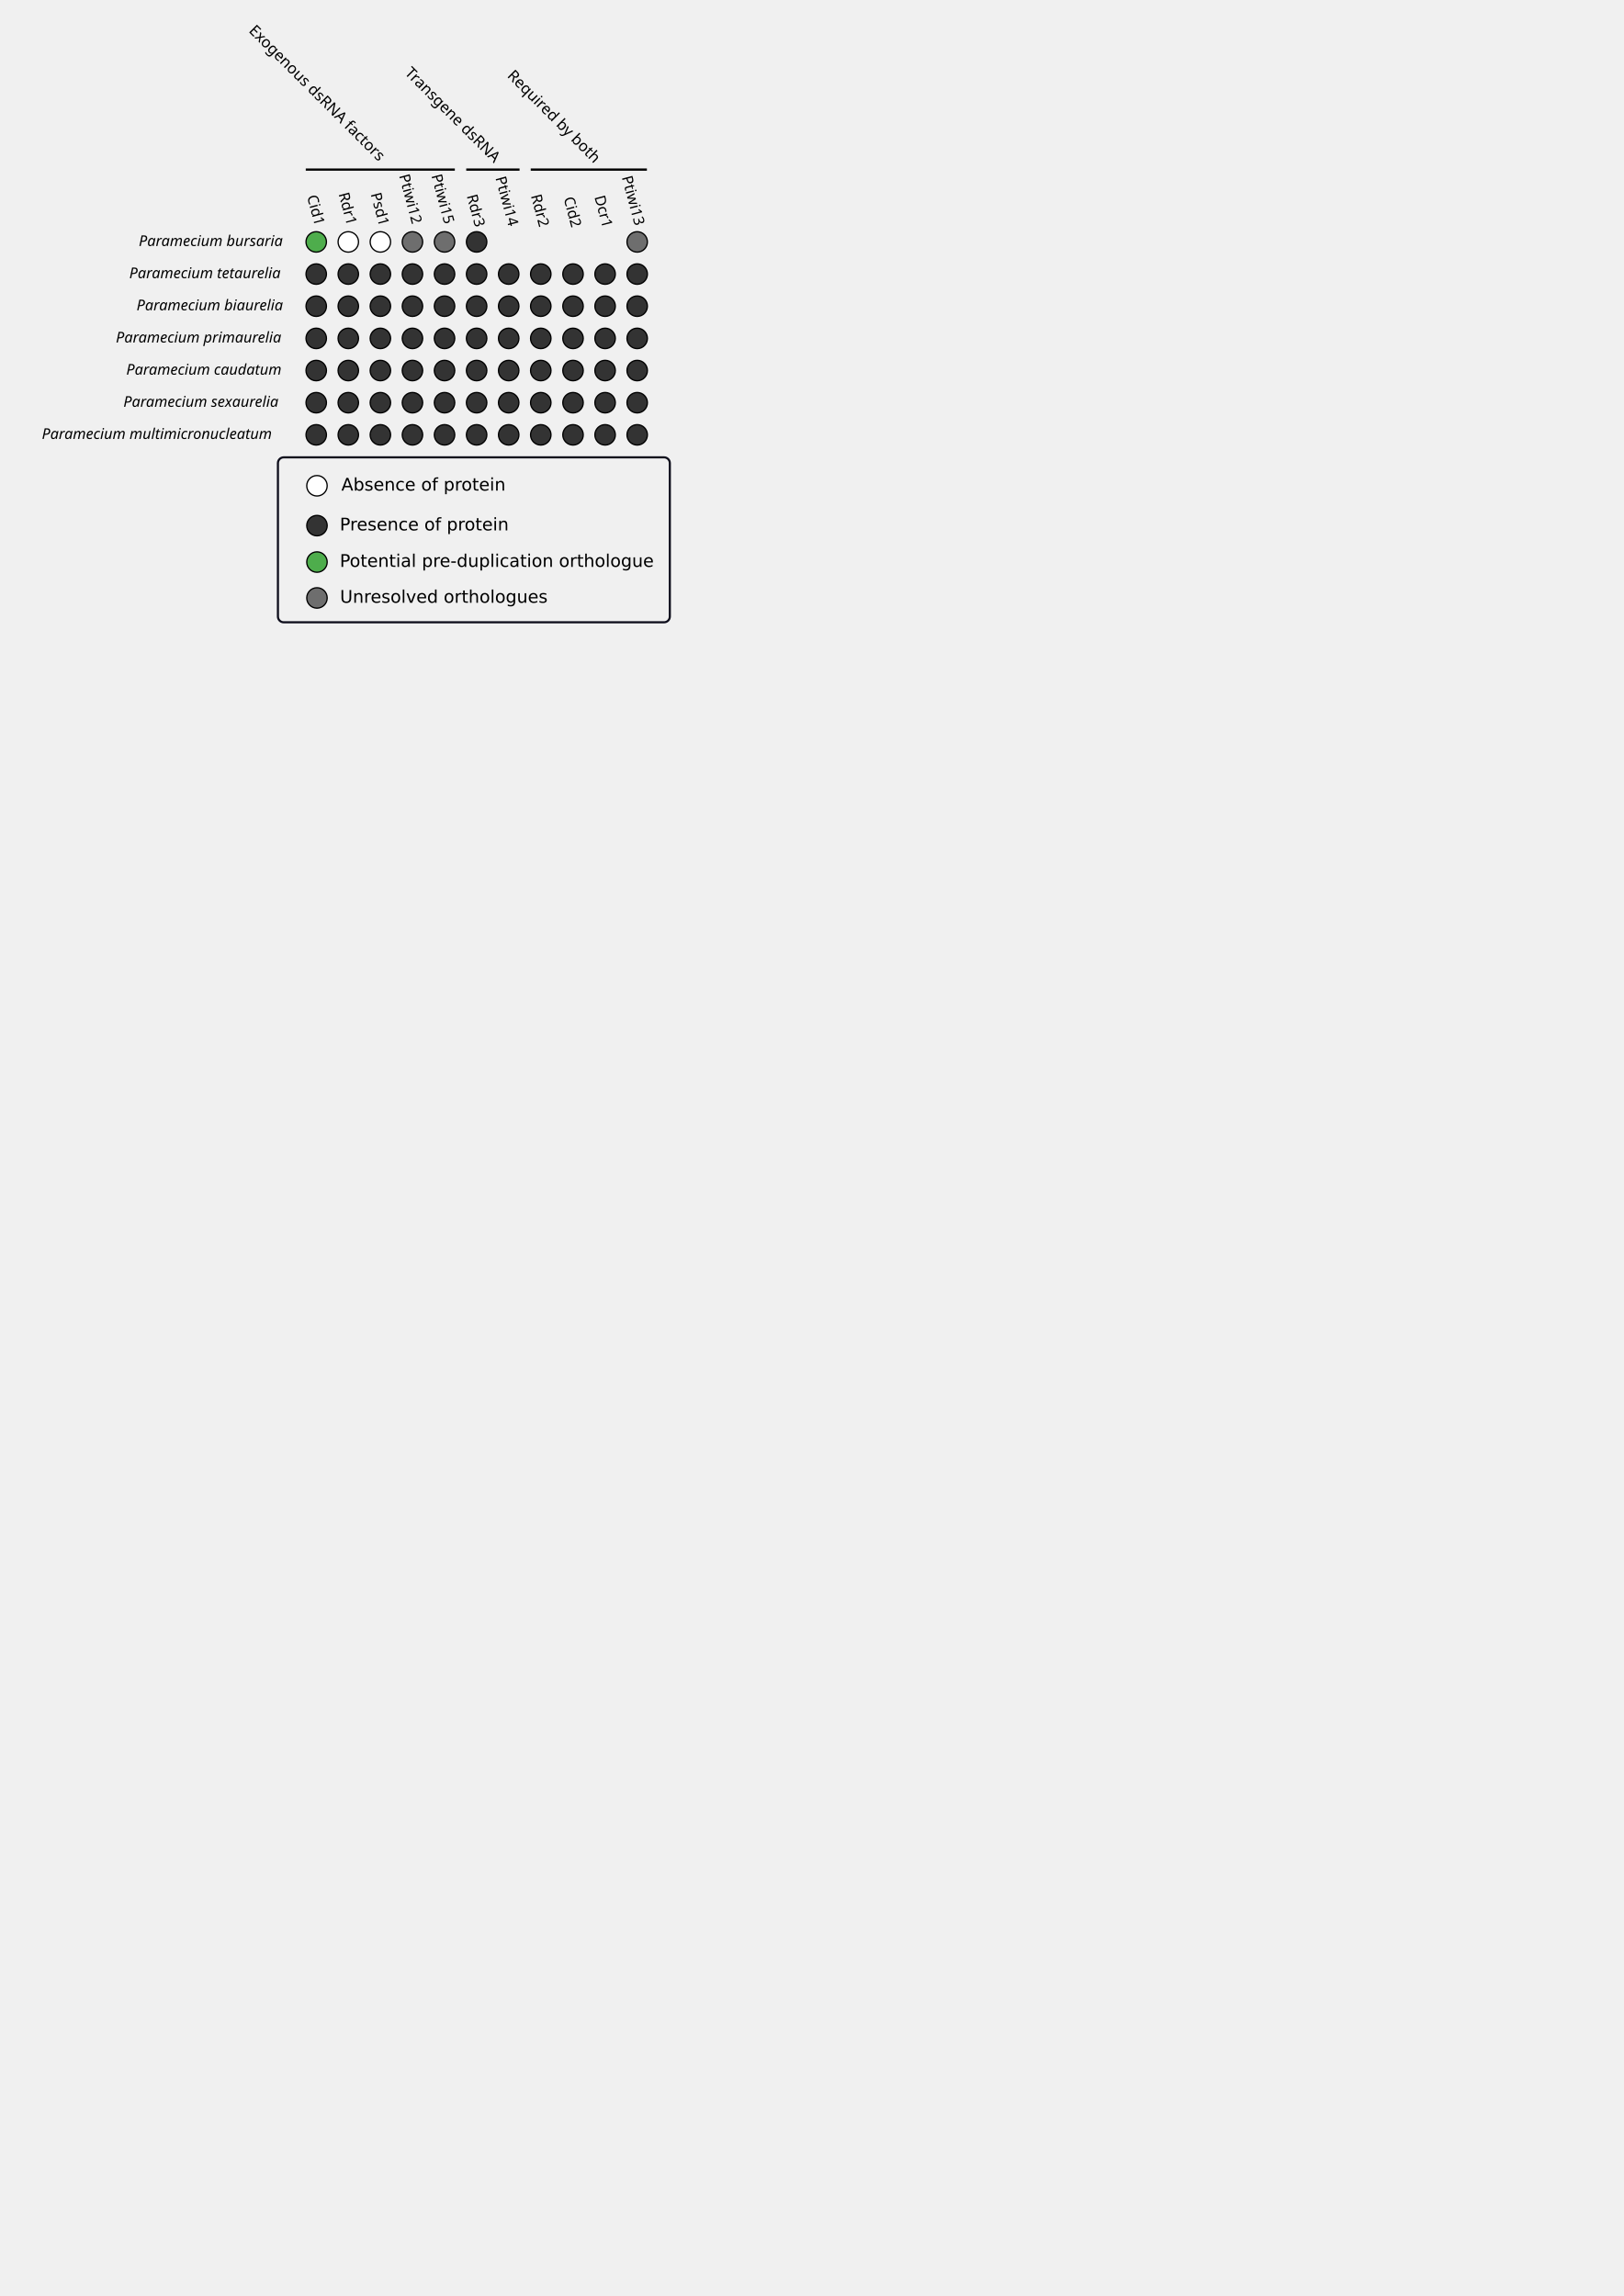
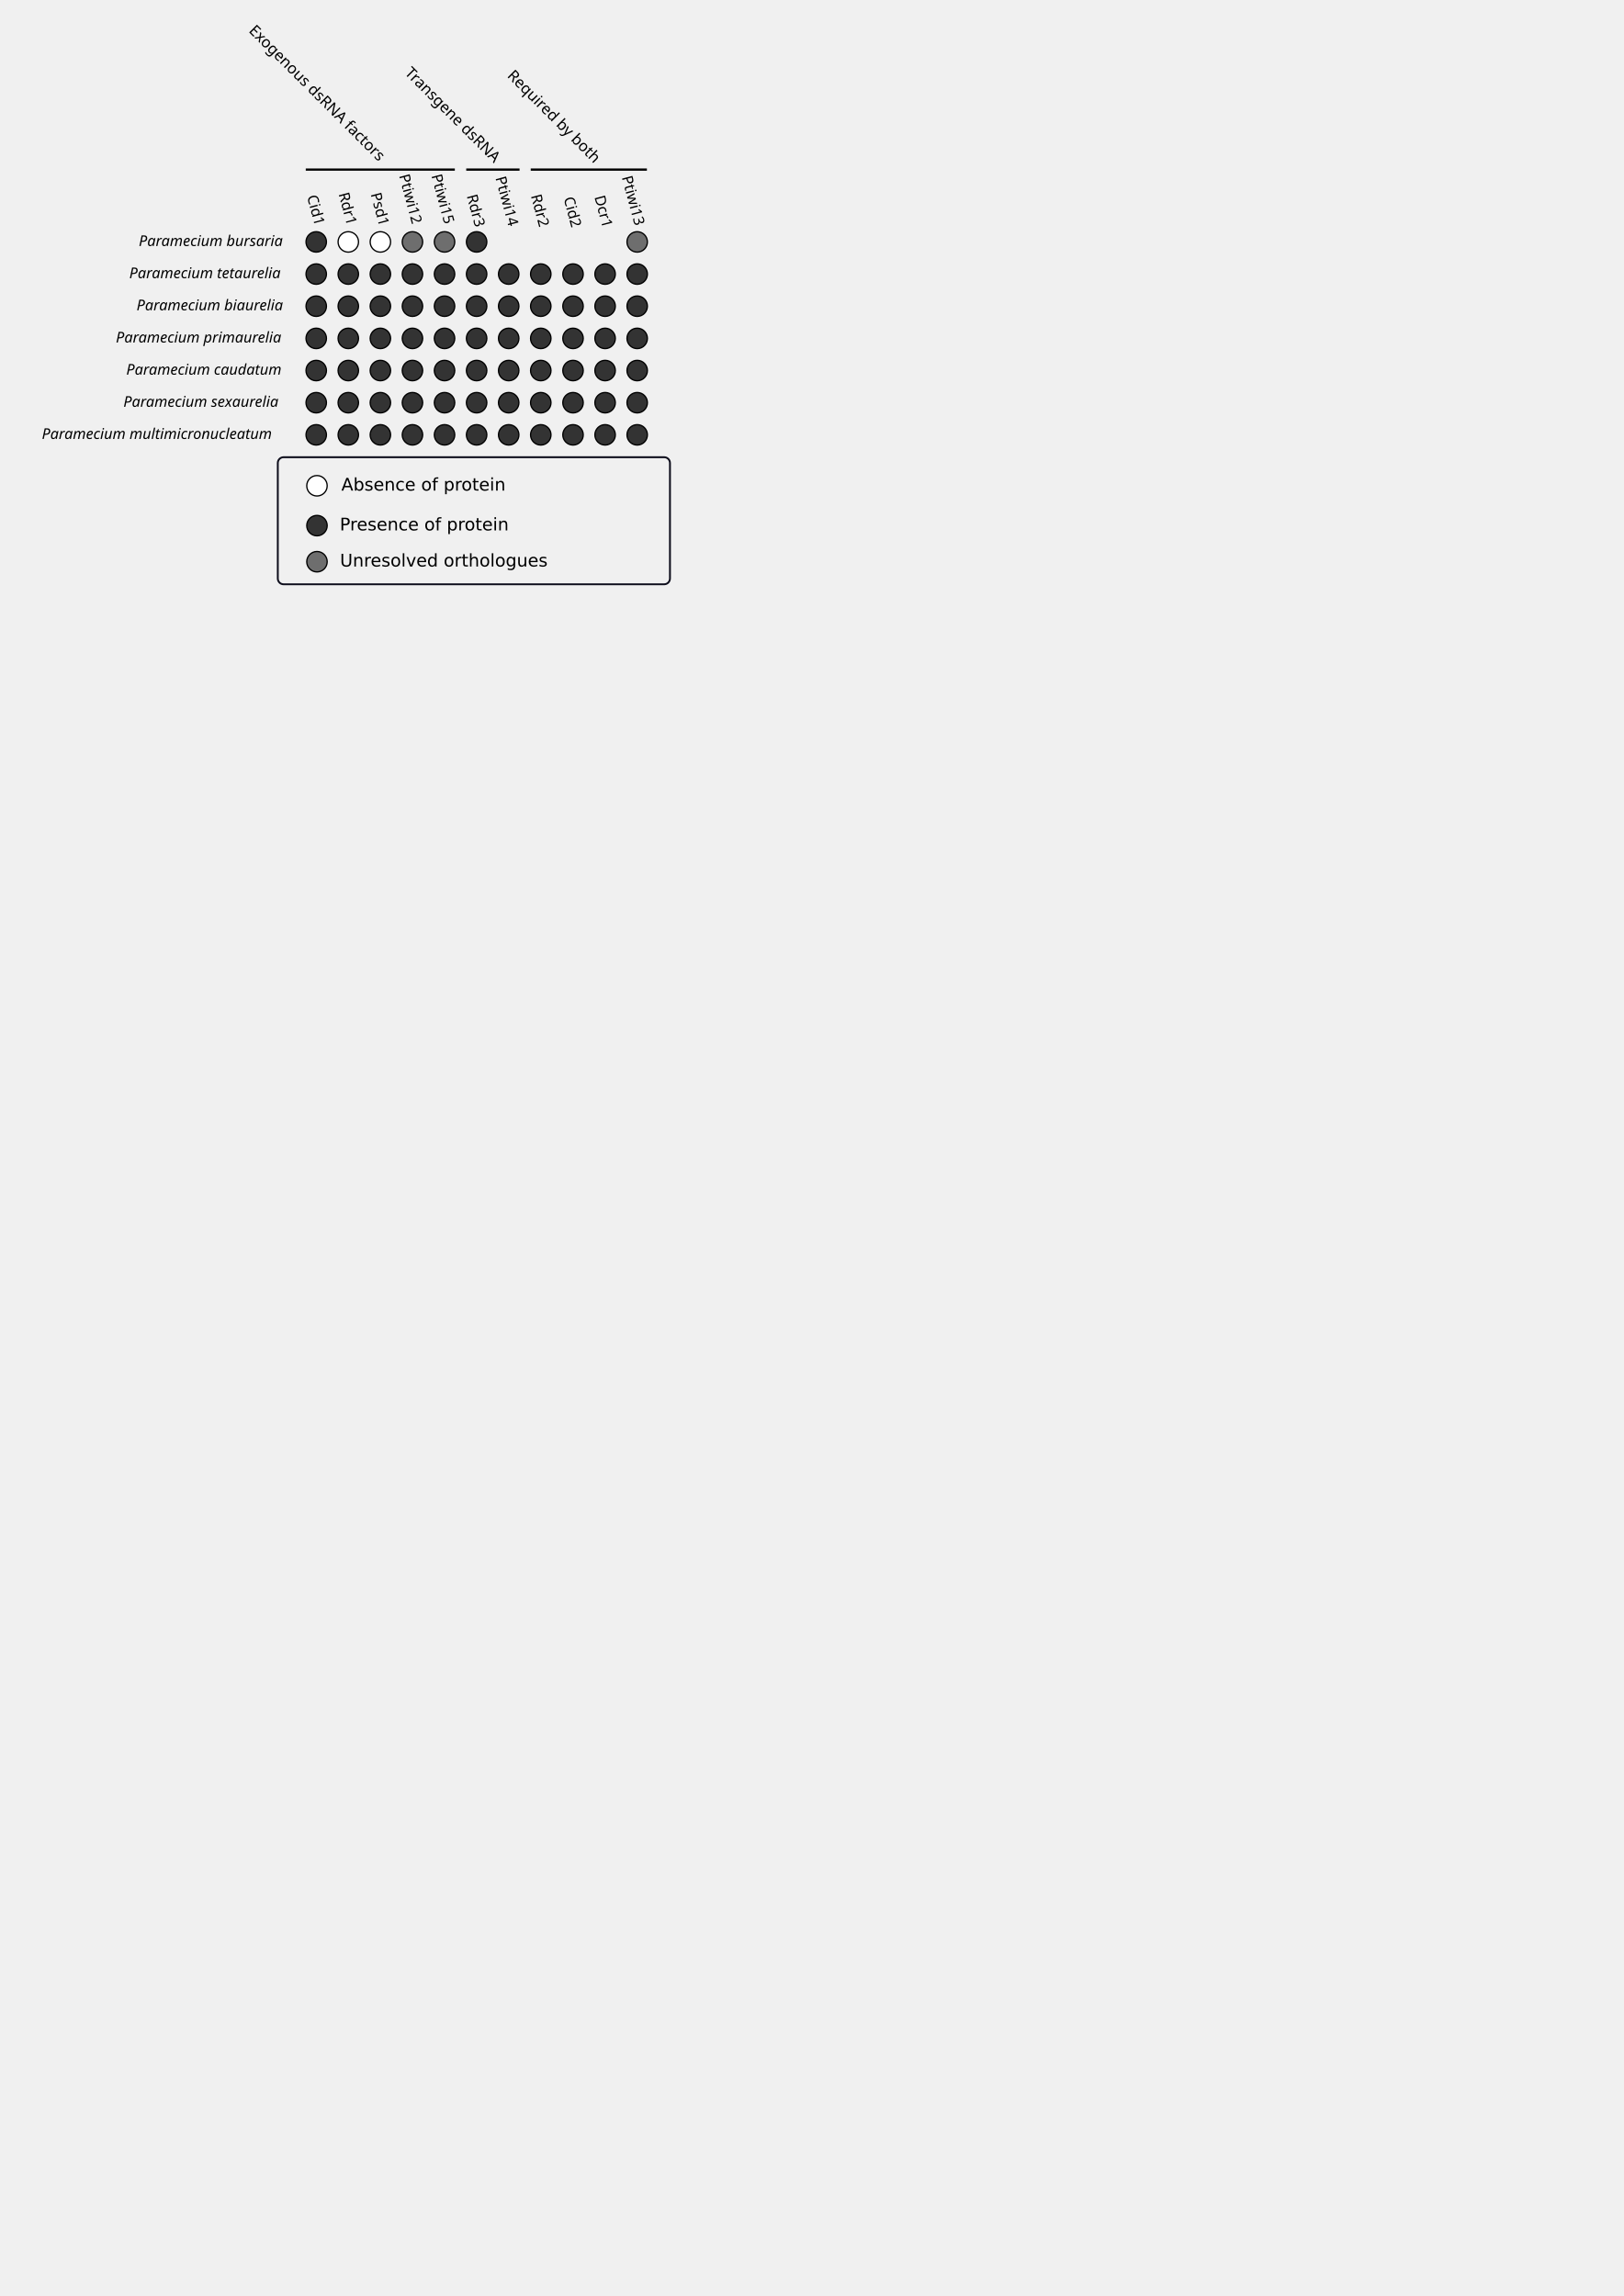
<svg xmlns="http://www.w3.org/2000/svg" width="744.094" height="1052.362" id="svg28305" version="1.1">
  <defs id="defs28307" />
  <g id="layer1">
    <text id="text3793" y="246.023" x="159.59" style="font-size:11px;font-style:normal;font-weight:normal;line-height:125%;letter-spacing:0px;word-spacing:0px;fill:#000000;fill-opacity:1;stroke:none;font-family:Sans" xml:space="preserve">
      <tspan y="246.023" x="159.59" id="tspan3795" />
    </text>
    <flowRoot style="font-size:11px;font-style:normal;font-weight:normal;line-height:125%;letter-spacing:0px;word-spacing:0px;fill:#000000;fill-opacity:1;stroke:none;font-family:Sans" id="flowRoot3878" xml:space="preserve" transform="translate(-41.9104,-9.839283)">
      <flowRegion id="flowRegion3880">
        <rect y="163.362" x="398" height="36" width="2" id="rect3882" />
      </flowRegion>
      <flowPara id="flowPara3884" />
    </flowRoot>
    <text id="text4075" y="995.854" x="437.508" style="font-size:11px;font-style:normal;font-weight:normal;line-height:125%;letter-spacing:0px;word-spacing:0px;fill:#000000;fill-opacity:1;stroke:none;font-family:Sans" xml:space="preserve">
      <tspan y="995.854" x="437.508" id="tspan4077" />
    </text>
    <text id="text3845-2" y="186.459" x="56.536" style="font-size:6.832px;font-style:normal;font-weight:normal;line-height:125%;letter-spacing:0px;word-spacing:0px;fill:#000000;fill-opacity:1;stroke:none;font-family:Sans" xml:space="preserve">
      <tspan style="font-style:italic" y="186.459" x="56.536" id="tspan3847-1">Paramecium sexaurelia </tspan>
    </text>
    <text id="text3845-2-7-3" y="142.224" x="62.568" style="font-size:6.832px;font-style:normal;font-weight:normal;line-height:125%;letter-spacing:0px;word-spacing:0px;fill:#000000;fill-opacity:1;stroke:none;font-family:Sans" xml:space="preserve">
      <tspan style="font-style:italic" y="142.224" x="62.568" id="tspan3847-1-7-1">Paramecium biaurelia</tspan>
    </text>
    <text id="text3821-9-0-0" y="171.721" x="57.847" style="font-size:6.832px;font-style:normal;font-weight:normal;line-height:125%;letter-spacing:0px;word-spacing:0px;fill:#000000;fill-opacity:1;stroke:none;font-family:Sans" xml:space="preserve">
      <tspan style="font-style:italic" y="171.721" x="57.847" id="tspan3823-8-7-7">Paramecium caudatum</tspan>
    </text>
    <text id="text6912" y="201.196" x="19.166" style="font-size:6.832px;font-style:normal;font-weight:normal;line-height:125%;letter-spacing:0px;word-spacing:0px;fill:#000000;fill-opacity:1;stroke:none;font-family:Sans" xml:space="preserve">
      <tspan style="font-style:italic" y="201.196" x="19.166" id="tspan6914">Paramecium multimicronucleatum</tspan>
    </text>
    <text id="text3845-2-3" y="156.982" x="53.094" style="font-size:6.832px;font-style:normal;font-weight:normal;line-height:125%;letter-spacing:0px;word-spacing:0px;fill:#000000;fill-opacity:1;stroke:none;font-family:Sans" xml:space="preserve">
      <tspan style="font-style:italic" y="156.982" x="53.094" id="tspan3847-1-2">Paramecium primaurelia</tspan>
    </text>
    <text id="text7442" y="127.505" x="59.232" style="font-size:6.832px;font-style:normal;font-weight:normal;line-height:125%;letter-spacing:0px;word-spacing:0px;fill:#000000;fill-opacity:1;stroke:none;font-family:Sans" xml:space="preserve">
      <tspan style="font-style:italic" y="127.505" x="59.232" id="tspan7444">Paramecium tetaurelia</tspan>
    </text>
    <flowRoot style="font-size:11px;font-style:normal;font-weight:normal;line-height:125%;letter-spacing:0px;word-spacing:0px;fill:#000000;fill-opacity:1;stroke:none;font-family:Sans" id="flowRoot7822" xml:space="preserve" transform="translate(-41.9104,-9.839283)">
      <flowRegion id="flowRegion7824">
        <rect y="87.362" x="1240" height="17" width="15" id="rect7826" />
      </flowRegion>
      <flowPara id="flowPara7828" />
    </flowRoot>
    <g id="g7983-0" transform="translate(-45.76762,-140.7645)" />
    <text id="text7442-1" y="112.766" x="63.595" style="font-style:normal;font-weight:normal;font-size:6.832px;line-height:125%;font-family:Sans;letter-spacing:0px;word-spacing:0px;fill:#000000;fill-opacity:1;stroke:none" xml:space="preserve">
      <tspan style="font-style:italic" y="112.766" x="63.595" id="tspan7444-4">Paramecium bursaria</tspan>
    </text>
    <text transform="matrix(0.7071068,0.7071068,-0.7071068,0.7071068,0,0)" id="text9621-1" y="-249.575" x="258.957" style="font-size:7.215px;font-style:normal;font-weight:normal;line-height:125%;letter-spacing:0px;word-spacing:0px;fill:#000000;fill-opacity:1;stroke:none;font-family:Sans" xml:space="preserve">
      <tspan y="-249.575" x="258.957" id="tspan9623-5" />
    </text>
    <text id="text15804" y="-9.977" x="659.09" style="font-size:11px;font-style:normal;font-weight:normal;line-height:125%;letter-spacing:0px;word-spacing:0px;fill:#000000;fill-opacity:1;stroke:none;font-family:Sans" xml:space="preserve">
      <tspan y="-9.977" x="659.09" id="tspan15806" />
    </text>
    <text id="text15877" y="51.773" x="527.34" style="font-size:11px;font-style:normal;font-weight:normal;line-height:125%;letter-spacing:0px;word-spacing:0px;fill:#000000;fill-opacity:1;stroke:none;font-family:Sans" xml:space="preserve">
      <tspan y="51.773" x="527.34" id="tspan15879" />
    </text>
    <text transform="matrix(0.7071068,0.7071068,-0.7071068,0.7071068,0,0)" id="text9694-8" y="-276.012" x="244.885" style="font-size:6.832px;font-style:normal;font-weight:normal;line-height:125%;letter-spacing:0px;word-spacing:0px;fill:#000000;fill-opacity:1;stroke:none;font-family:Sans" xml:space="preserve">
      <tspan y="-276.012" x="244.885" id="tspan9696-2" />
    </text>
    <text id="text10146" y="10.023" x="236.09" style="font-size:12px;font-style:normal;font-weight:normal;fill:#000000;fill-opacity:1;stroke:none;font-family:Bitstream Vera Sans" xml:space="preserve">
      <tspan y="10.023" x="236.09" id="tspan10148" />
    </text>
    <text transform="matrix(0.7071068,0.7071068,-0.7071068,0.7071068,0,0)" id="text9694" y="-256.945" x="309.141" style="font-size:6.832px;font-style:normal;font-weight:normal;line-height:125%;letter-spacing:0px;word-spacing:0px;fill:#000000;fill-opacity:1;stroke:none;font-family:Sans" xml:space="preserve">
      <tspan y="-256.945" x="309.141" id="tspan9696" />
    </text>
-     <path transform="matrix(0.588598,0,0,0.588598,-450.9829,82.36571)" d="m 1020.355,48.447 a 7.955,7.955 0 1 1 -15.91,0 7.955,7.955 0 1 1 15.91,0 z" id="path5168-99-1-5-1-8-2-8-51" style="fill:#4ead4c;fill-opacity:1;fill-rule:nonzero;stroke:#000000;stroke-opacity:1" />
+     <path transform="matrix(0.588598,0,0,0.588598,-450.9829,82.36571)" d="m 1020.355,48.447 a 7.955,7.955 0 1 1 -15.91,0 7.955,7.955 0 1 1 15.91,0 z" id="path5168-99-1-5-1-8-2-8-51" style="fill:#333333;fill-opacity:1;fill-rule:nonzero;stroke:#000000;stroke-opacity:1" />
    <path transform="matrix(0.588598,0,0,0.588598,-450.9829,97.10427)" d="m 1020.355,48.447 a 7.955,7.955 0 1 1 -15.91,0 7.955,7.955 0 1 1 15.91,0 z" id="path5168-99-1-5-1-8-2-8-51-1" style="fill:#333333;fill-opacity:1;fill-rule:nonzero;stroke:#000000;stroke-opacity:1" />
    <path transform="matrix(0.588598,0,0,0.588598,-450.9829,111.8211)" d="m 1020.355,48.447 a 7.955,7.955 0 1 1 -15.91,0 7.955,7.955 0 1 1 15.91,0 z" id="path5168-99-1-5-1-8-2-8-51-7" style="fill:#333333;fill-opacity:1;fill-rule:nonzero;stroke:#000000;stroke-opacity:1" />
    <path transform="matrix(0.588598,0,0,0.588598,-450.9829,126.5814)" d="m 1020.355,48.447 a 7.955,7.955 0 1 1 -15.91,0 7.955,7.955 0 1 1 15.91,0 z" id="path5168-99-1-5-1-8-2-8-51-3" style="fill:#333333;fill-opacity:1;fill-rule:nonzero;stroke:#000000;stroke-opacity:1" />
    <path transform="matrix(0.588598,0,0,0.588598,-450.9829,141.32)" d="m 1020.355,48.447 a 7.955,7.955 0 1 1 -15.91,0 7.955,7.955 0 1 1 15.91,0 z" id="path5168-99-1-5-1-8-2-8-51-5" style="fill:#333333;fill-opacity:1;fill-rule:nonzero;stroke:#000000;stroke-opacity:1" />
    <path transform="matrix(0.588598,0,0,0.588598,-450.9829,156.0585)" d="m 1020.355,48.447 a 7.955,7.955 0 1 1 -15.91,0 7.955,7.955 0 1 1 15.91,0 z" id="path5168-99-1-5-1-8-2-8-51-1-0" style="fill:#333333;fill-opacity:1;fill-rule:nonzero;stroke:#000000;stroke-opacity:1" />
    <path transform="matrix(0.588598,0,0,0.588598,-450.9829,170.7955)" d="m 1020.355,48.447 a 7.955,7.955 0 1 1 -15.91,0 7.955,7.955 0 1 1 15.91,0 z" id="path5168-99-1-5-1-8-2-8-51-1-0-8" style="fill:#333333;fill-opacity:1;fill-rule:nonzero;stroke:#000000;stroke-opacity:1" />
    <text transform="matrix(0.258819,0.9659258,-0.9659258,0.258819,0,0)" id="text5895" y="-183.339" x="142.08" style="font-style:normal;font-weight:normal;font-size:6.832px;line-height:125%;font-family:Sans;letter-spacing:0px;word-spacing:0px;fill:#000000;fill-opacity:1;stroke:none" xml:space="preserve">
      <tspan y="-183.339" x="142.08" id="tspan5897">Rdr3</tspan>
    </text>
    <path transform="matrix(0.588598,0,0,0.588598,-377.4756,82.36571)" d="m 1020.355,48.447 a 7.955,7.955 0 1 1 -15.91,0 7.955,7.955 0 1 1 15.91,0 z" id="path5168-99-1-5-1-8-2-2-61" style="fill:#333333;fill-opacity:1;fill-rule:nonzero;stroke:#000000;stroke-opacity:1" />
    <path transform="matrix(0.588598,0,0,0.588598,-377.4756,97.10427)" d="m 1020.355,48.447 a 7.955,7.955 0 1 1 -15.91,0 7.955,7.955 0 1 1 15.91,0 z" id="path5168-99-1-5-1-8-2-2-61-2" style="fill:#333333;fill-opacity:1;fill-rule:nonzero;stroke:#000000;stroke-opacity:1" />
    <path transform="matrix(0.588598,0,0,0.588598,-377.4756,111.8211)" d="m 1020.355,48.447 a 7.955,7.955 0 1 1 -15.91,0 7.955,7.955 0 1 1 15.91,0 z" id="path5168-99-1-5-1-8-2-2-61-9" style="fill:#333333;fill-opacity:1;fill-rule:nonzero;stroke:#000000;stroke-opacity:1" />
    <path transform="matrix(0.588598,0,0,0.588598,-377.4756,126.5814)" d="m 1020.355,48.447 a 7.955,7.955 0 1 1 -15.91,0 7.955,7.955 0 1 1 15.91,0 z" id="path5168-99-1-5-1-8-2-2-61-92" style="fill:#333333;fill-opacity:1;fill-rule:nonzero;stroke:#000000;stroke-opacity:1" />
    <path transform="matrix(0.588598,0,0,0.588598,-377.4756,141.32)" d="m 1020.355,48.447 a 7.955,7.955 0 1 1 -15.91,0 7.955,7.955 0 1 1 15.91,0 z" id="path5168-99-1-5-1-8-2-2-61-3" style="fill:#333333;fill-opacity:1;fill-rule:nonzero;stroke:#000000;stroke-opacity:1" />
    <path transform="matrix(0.588598,0,0,0.588598,-377.4756,156.0585)" d="m 1020.355,48.447 a 7.955,7.955 0 1 1 -15.91,0 7.955,7.955 0 1 1 15.91,0 z" id="path5168-99-1-5-1-8-2-2-61-2-1" style="fill:#333333;fill-opacity:1;fill-rule:nonzero;stroke:#000000;stroke-opacity:1" />
    <path transform="matrix(0.588598,0,0,0.588598,-377.4756,170.7955)" d="m 1020.355,48.447 a 7.955,7.955 0 1 1 -15.91,0 7.955,7.955 0 1 1 15.91,0 z" id="path5168-99-1-5-1-8-2-2-61-2-1-8" style="fill:#333333;fill-opacity:1;fill-rule:nonzero;stroke:#000000;stroke-opacity:1" />
    <text transform="matrix(0.258819,0.9659258,-0.9659258,0.258819,0,0)" id="text6469-0" y="-211.742" x="149.649" style="font-style:normal;font-weight:normal;font-size:6.832px;line-height:125%;font-family:Sans;letter-spacing:0px;word-spacing:0px;fill:#000000;fill-opacity:1;stroke:none" xml:space="preserve">
      <tspan y="-211.742" x="149.649" id="tspan6471-7">Rdr2</tspan>
    </text>
    <circle id="path5168-99-1-5-1-8-2-8-8-9" style="fill:#333333;fill-opacity:1;fill-rule:nonzero;stroke:#000000;stroke-opacity:1" transform="matrix(0.588598,0,0,0.588598,-348.0727,82.36571)" d="m 1020.355,48.447 a 7.955,7.955 0 1 1 -15.91,0 7.955,7.955 0 1 1 15.91,0 z" />
    <path transform="matrix(0.588598,0,0,0.588598,-348.0727,97.10427)" d="m 1020.355,48.447 a 7.955,7.955 0 1 1 -15.91,0 7.955,7.955 0 1 1 15.91,0 z" id="path5168-99-1-5-1-8-2-8-8-9-8" style="fill:#333333;fill-opacity:1;fill-rule:nonzero;stroke:#000000;stroke-opacity:1" />
    <path transform="matrix(0.588598,0,0,0.588598,-348.0727,111.8211)" d="m 1020.355,48.447 a 7.955,7.955 0 1 1 -15.91,0 7.955,7.955 0 1 1 15.91,0 z" id="path5168-99-1-5-1-8-2-8-8-9-1" style="fill:#333333;fill-opacity:1;fill-rule:nonzero;stroke:#000000;stroke-opacity:1" />
    <path transform="matrix(0.588598,0,0,0.588598,-348.0727,126.5814)" d="m 1020.355,48.447 a 7.955,7.955 0 1 1 -15.91,0 7.955,7.955 0 1 1 15.91,0 z" id="path5168-99-1-5-1-8-2-8-8-9-0" style="fill:#333333;fill-opacity:1;fill-rule:nonzero;stroke:#000000;stroke-opacity:1" />
    <path transform="matrix(0.588598,0,0,0.588598,-348.0727,141.32)" d="m 1020.355,48.447 a 7.955,7.955 0 1 1 -15.91,0 7.955,7.955 0 1 1 15.91,0 z" id="path5168-99-1-5-1-8-2-8-8-9-3" style="fill:#333333;fill-opacity:1;fill-rule:nonzero;stroke:#000000;stroke-opacity:1" />
    <path transform="matrix(0.588598,0,0,0.588598,-348.0727,156.0585)" d="m 1020.355,48.447 a 7.955,7.955 0 1 1 -15.91,0 7.955,7.955 0 1 1 15.91,0 z" id="path5168-99-1-5-1-8-2-8-8-9-8-7" style="fill:#333333;fill-opacity:1;fill-rule:nonzero;stroke:#000000;stroke-opacity:1" />
    <path transform="matrix(0.588598,0,0,0.588598,-348.0727,170.7955)" d="m 1020.355,48.447 a 7.955,7.955 0 1 1 -15.91,0 7.955,7.955 0 1 1 15.91,0 z" id="path5168-99-1-5-1-8-2-8-8-9-8-7-7" style="fill:#333333;fill-opacity:1;fill-rule:nonzero;stroke:#000000;stroke-opacity:1" />
    <text transform="matrix(0.258819,0.9659258,-0.9659258,0.258819,0,0)" id="text4147-4" y="-198.19" x="137.498" style="font-style:normal;font-weight:normal;font-size:6.832px;line-height:125%;font-family:Sans;letter-spacing:0px;word-spacing:0px;fill:#000000;fill-opacity:1;stroke:none" xml:space="preserve">
      <tspan y="-198.19" x="137.498" id="tspan4149-4">Ptiwi14</tspan>
    </text>
    <circle id="path5168-99-1-5-1-8-2-54-3-7" style="fill:#141414;fill-opacity:0.588;fill-rule:nonzero;stroke:#000000;stroke-opacity:1" transform="matrix(0.588598,0,0,0.588598,-362.7742,82.36571)" d="m 1020.355,48.447 a 7.955,7.955 0 1 1 -15.91,0 7.955,7.955 0 1 1 15.91,0 z" />
    <path transform="matrix(0.588598,0,0,0.588598,-362.7742,97.10427)" d="m 1020.355,48.447 a 7.955,7.955 0 1 1 -15.91,0 7.955,7.955 0 1 1 15.91,0 z" id="path5168-99-1-5-1-8-2-54-3-7-3" style="fill:#333333;fill-opacity:1;fill-rule:nonzero;stroke:#000000;stroke-opacity:1" />
    <path transform="matrix(0.588598,0,0,0.588598,-362.7742,111.8211)" d="m 1020.355,48.447 a 7.955,7.955 0 1 1 -15.91,0 7.955,7.955 0 1 1 15.91,0 z" id="path5168-99-1-5-1-8-2-54-3-7-1" style="fill:#333333;fill-opacity:1;fill-rule:nonzero;stroke:#000000;stroke-opacity:1" />
    <path transform="matrix(0.588598,0,0,0.588598,-362.7742,126.5814)" d="m 1020.355,48.447 a 7.955,7.955 0 1 1 -15.91,0 7.955,7.955 0 1 1 15.91,0 z" id="path5168-99-1-5-1-8-2-54-3-7-5" style="fill:#333333;fill-opacity:1;fill-rule:nonzero;stroke:#000000;stroke-opacity:1" />
    <path transform="matrix(0.588598,0,0,0.588598,-362.7742,141.32)" d="m 1020.355,48.447 a 7.955,7.955 0 1 1 -15.91,0 7.955,7.955 0 1 1 15.91,0 z" id="path5168-99-1-5-1-8-2-54-3-7-38" style="fill:#333333;fill-opacity:1;fill-rule:nonzero;stroke:#000000;stroke-opacity:1" />
    <path transform="matrix(0.588598,0,0,0.588598,-362.7742,156.0585)" d="m 1020.355,48.447 a 7.955,7.955 0 1 1 -15.91,0 7.955,7.955 0 1 1 15.91,0 z" id="path5168-99-1-5-1-8-2-54-3-7-3-1" style="fill:#333333;fill-opacity:1;fill-rule:nonzero;stroke:#000000;stroke-opacity:1" />
    <path transform="matrix(0.588598,0,0,0.588598,-362.7742,170.7955)" d="m 1020.355,48.447 a 7.955,7.955 0 1 1 -15.91,0 7.955,7.955 0 1 1 15.91,0 z" id="path5168-99-1-5-1-8-2-54-3-7-3-1-1" style="fill:#333333;fill-opacity:1;fill-rule:nonzero;stroke:#000000;stroke-opacity:1" />
    <path transform="matrix(0.588598,0,0,0.588598,-436.2814,82.36571)" d="m 1020.355,48.447 a 7.955,7.955 0 1 1 -15.91,0 7.955,7.955 0 1 1 15.91,0 z" id="path5168-99-1-5-1-8-2-8-9-7-5" style="fill:#ffffff;fill-opacity:1;fill-rule:nonzero;stroke:#000000;stroke-opacity:1" />
    <path transform="matrix(0.588598,0,0,0.588598,-436.2814,97.10427)" d="m 1020.355,48.447 a 7.955,7.955 0 1 1 -15.91,0 7.955,7.955 0 1 1 15.91,0 z" id="path5168-99-1-5-1-8-2-8-9-7-5-5-3" style="fill:#333333;fill-opacity:1;fill-rule:nonzero;stroke:#000000;stroke-opacity:1" />
    <path transform="matrix(0.588598,0,0,0.588598,-436.2814,126.5814)" d="m 1020.355,48.447 a 7.955,7.955 0 1 1 -15.91,0 7.955,7.955 0 1 1 15.91,0 z" id="path5168-99-1-5-1-8-2-8-9-7-5-5-9" style="fill:#333333;fill-opacity:1;fill-rule:nonzero;stroke:#000000;stroke-opacity:1" />
    <path transform="matrix(0.588598,0,0,0.588598,-436.2814,111.8211)" d="m 1020.355,48.447 a 7.955,7.955 0 1 1 -15.91,0 7.955,7.955 0 1 1 15.91,0 z" id="path5168-99-1-5-1-8-2-8-9-7-5-5-9-69" style="fill:#333333;fill-opacity:1;fill-rule:nonzero;stroke:#000000;stroke-opacity:1" />
    <path transform="matrix(0.588598,0,0,0.588598,-436.2814,156.0585)" d="m 1020.355,48.447 a 7.955,7.955 0 1 1 -15.91,0 7.955,7.955 0 1 1 15.91,0 z" id="path5168-99-1-5-1-8-2-8-9-7-5-5-9-7" style="fill:#333333;fill-opacity:1;fill-rule:nonzero;stroke:#000000;stroke-opacity:1" />
    <path transform="matrix(0.588598,0,0,0.588598,-436.2814,141.32)" d="m 1020.355,48.447 a 7.955,7.955 0 1 1 -15.91,0 7.955,7.955 0 1 1 15.91,0 z" id="path5168-99-1-5-1-8-2-8-9-7-5-5-9-3" style="fill:#333333;fill-opacity:1;fill-rule:nonzero;stroke:#000000;stroke-opacity:1" />
    <path transform="matrix(0.588598,0,0,0.588598,-436.2814,170.7955)" d="m 1020.355,48.447 a 7.955,7.955 0 1 1 -15.91,0 7.955,7.955 0 1 1 15.91,0 z" id="path5168-99-1-5-1-8-2-8-9-7-5-5-9-8-7" style="fill:#333333;fill-opacity:1;fill-rule:nonzero;stroke:#000000;stroke-opacity:1" />
    <path transform="matrix(0.588598,0,0,0.588598,-421.58,82.36571)" d="m 1020.355,48.447 a 7.955,7.955 0 1 1 -15.91,0 7.955,7.955 0 1 1 15.91,0 z" id="path5168-99-1-5-1-8-2-8-9-7-94" style="fill:#ffffff;fill-opacity:1;fill-rule:nonzero;stroke:#000000;stroke-opacity:1" />
    <path transform="matrix(0.588598,0,0,0.588598,-421.58,97.10427)" d="m 1020.355,48.447 a 7.955,7.955 0 1 1 -15.91,0 7.955,7.955 0 1 1 15.91,0 z" id="path5168-99-1-5-1-8-2-8-9-7-94-8-03" style="fill:#333333;fill-opacity:1;fill-rule:nonzero;stroke:#000000;stroke-opacity:1" />
    <path transform="matrix(0.588598,0,0,0.588598,-421.58,126.5814)" d="m 1020.355,48.447 a 7.955,7.955 0 1 1 -15.91,0 7.955,7.955 0 1 1 15.91,0 z" id="path5168-99-1-5-1-8-2-8-9-7-94-8-5" style="fill:#333333;fill-opacity:1;fill-rule:nonzero;stroke:#000000;stroke-opacity:1" />
    <path transform="matrix(0.588598,0,0,0.588598,-421.58,111.8211)" d="m 1020.355,48.447 a 7.955,7.955 0 1 1 -15.91,0 7.955,7.955 0 1 1 15.91,0 z" id="path5168-99-1-5-1-8-2-8-9-7-94-8-5-01" style="fill:#333333;fill-opacity:1;fill-rule:nonzero;stroke:#000000;stroke-opacity:1" />
    <path transform="matrix(0.588598,0,0,0.588598,-421.58,156.0585)" d="m 1020.355,48.447 a 7.955,7.955 0 1 1 -15.91,0 7.955,7.955 0 1 1 15.91,0 z" id="path5168-99-1-5-1-8-2-8-9-7-94-8-5-75" style="fill:#333333;fill-opacity:1;fill-rule:nonzero;stroke:#000000;stroke-opacity:1" />
    <path transform="matrix(0.588598,0,0,0.588598,-421.58,141.32)" d="m 1020.355,48.447 a 7.955,7.955 0 1 1 -15.91,0 7.955,7.955 0 1 1 15.91,0 z" id="path5168-99-1-5-1-8-2-8-9-7-94-8-5-2" style="fill:#333333;fill-opacity:1;fill-rule:nonzero;stroke:#000000;stroke-opacity:1" />
    <path transform="matrix(0.588598,0,0,0.588598,-421.58,170.7955)" d="m 1020.355,48.447 a 7.955,7.955 0 1 1 -15.91,0 7.955,7.955 0 1 1 15.91,0 z" id="path5168-99-1-5-1-8-2-8-9-7-94-8-5-90-7" style="fill:#333333;fill-opacity:1;fill-rule:nonzero;stroke:#000000;stroke-opacity:1" />
    <path transform="matrix(0.588598,0,0,0.588598,-406.8785,82.36571)" d="m 1020.355,48.447 a 7.955,7.955 0 1 1 -15.91,0 7.955,7.955 0 1 1 15.91,0 z" id="path5168-99-1-5-1-8-2-8-9-7-8" style="fill:#141414;fill-opacity:0.588;fill-rule:nonzero;stroke:#000000;stroke-opacity:1" />
    <path transform="matrix(0.588598,0,0,0.588598,-406.8785,97.10427)" d="m 1020.355,48.447 a 7.955,7.955 0 1 1 -15.91,0 7.955,7.955 0 1 1 15.91,0 z" id="path5168-99-1-5-1-8-2-8-9-7-8-5-63" style="fill:#333333;fill-opacity:1;fill-rule:nonzero;stroke:#000000;stroke-opacity:1" />
    <path transform="matrix(0.588598,0,0,0.588598,-406.8785,126.5814)" d="m 1020.355,48.447 a 7.955,7.955 0 1 1 -15.91,0 7.955,7.955 0 1 1 15.91,0 z" id="path5168-99-1-5-1-8-2-8-9-7-8-5-3" style="fill:#333333;fill-opacity:1;fill-rule:nonzero;stroke:#000000;stroke-opacity:1" />
    <path transform="matrix(0.588598,0,0,0.588598,-406.8785,111.8211)" d="m 1020.355,48.447 a 7.955,7.955 0 1 1 -15.91,0 7.955,7.955 0 1 1 15.91,0 z" id="path5168-99-1-5-1-8-2-8-9-7-8-5-3-4" style="fill:#333333;fill-opacity:1;fill-rule:nonzero;stroke:#000000;stroke-opacity:1" />
    <path transform="matrix(0.588598,0,0,0.588598,-406.8785,156.0585)" d="m 1020.355,48.447 a 7.955,7.955 0 1 1 -15.91,0 7.955,7.955 0 1 1 15.91,0 z" id="path5168-99-1-5-1-8-2-8-9-7-8-5-3-0" style="fill:#333333;fill-opacity:1;fill-rule:nonzero;stroke:#000000;stroke-opacity:1" />
    <path transform="matrix(0.588598,0,0,0.588598,-406.8785,141.32)" d="m 1020.355,48.447 a 7.955,7.955 0 1 1 -15.91,0 7.955,7.955 0 1 1 15.91,0 z" id="path5168-99-1-5-1-8-2-8-9-7-8-5-3-36" style="fill:#333333;fill-opacity:1;fill-rule:nonzero;stroke:#000000;stroke-opacity:1" />
    <path transform="matrix(0.588598,0,0,0.588598,-406.8785,170.7955)" d="m 1020.355,48.447 a 7.955,7.955 0 1 1 -15.91,0 7.955,7.955 0 1 1 15.91,0 z" id="path5168-99-1-5-1-8-2-8-9-7-8-5-3-54-4" style="fill:#333333;fill-opacity:1;fill-rule:nonzero;stroke:#000000;stroke-opacity:1" />
    <text transform="matrix(0.258819,0.9659258,-0.9659258,0.258819,0,0)" id="text5883" y="-112.57" x="123.365" style="font-style:normal;font-weight:normal;font-size:6.832px;line-height:125%;font-family:Sans;letter-spacing:0px;word-spacing:0px;fill:#000000;fill-opacity:1;stroke:none" xml:space="preserve">
      <tspan y="-112.57" x="123.365" id="tspan5885">Cid1</tspan>
    </text>
    <text transform="matrix(0.258819,0.9659258,-0.9659258,0.258819,0,0)" id="text4147-4-6" y="-126.836" x="126.013" style="font-style:normal;font-weight:normal;font-size:6.832px;line-height:125%;font-family:Sans;letter-spacing:0px;word-spacing:0px;fill:#000000;fill-opacity:1;stroke:none" xml:space="preserve">
      <tspan y="-126.836" x="126.013" id="tspan4149-4-3">Rdr1</tspan>
    </text>
    <text transform="matrix(0.258819,0.9659258,-0.9659258,0.258819,0,0)" id="text4147-4-6-6" y="-141.027" x="129.896" style="font-style:normal;font-weight:normal;font-size:6.832px;line-height:125%;font-family:Sans;letter-spacing:0px;word-spacing:0px;fill:#000000;fill-opacity:1;stroke:none" xml:space="preserve">
      <tspan y="-141.027" x="129.896" id="tspan4149-4-3-3">Psd1</tspan>
    </text>
    <text transform="matrix(0.258819,0.9659258,-0.9659258,0.258819,0,0)" id="text4147-4-6-6-9" y="-155.785" x="125.077" style="font-style:normal;font-weight:normal;font-size:6.832px;line-height:125%;font-family:Sans;letter-spacing:0px;word-spacing:0px;fill:#000000;fill-opacity:1;stroke:none" xml:space="preserve">
      <tspan y="-155.785" x="125.077" id="tspan4149-4-3-3-9">Ptiwi12</tspan>
    </text>
    <text transform="matrix(0.258819,0.9659258,-0.9659258,0.258819,0,0)" id="text4147-4-6-6-9-1" y="-170.089" x="128.922" style="font-style:normal;font-weight:normal;font-size:6.832px;line-height:125%;font-family:Sans;letter-spacing:0px;word-spacing:0px;fill:#000000;fill-opacity:1;stroke:none" xml:space="preserve">
      <tspan y="-170.089" x="128.922" id="tspan4149-4-3-3-9-0">Ptiwi15</tspan>
    </text>
    <path transform="matrix(0.588598,0,0,0.588598,-392.1771,82.36571)" d="m 1020.355,48.447 a 7.955,7.955 0 1 1 -15.91,0 7.955,7.955 0 1 1 15.91,0 z" id="path5168-99-1-5-1-8-2-8-9-7-89" style="fill:#141414;fill-opacity:0.588;fill-rule:nonzero;stroke:#000000;stroke-opacity:1" />
    <path transform="matrix(0.588598,0,0,0.588598,-392.1771,97.10427)" d="m 1020.355,48.447 a 7.955,7.955 0 1 1 -15.91,0 7.955,7.955 0 1 1 15.91,0 z" id="path5168-99-1-5-1-8-2-8-9-7-89-6-30" style="fill:#333333;fill-opacity:1;fill-rule:nonzero;stroke:#000000;stroke-opacity:1" />
    <path transform="matrix(0.588598,0,0,0.588598,-392.1771,126.5814)" d="m 1020.355,48.447 a 7.955,7.955 0 1 1 -15.91,0 7.955,7.955 0 1 1 15.91,0 z" id="path5168-99-1-5-1-8-2-8-9-7-89-6-8" style="fill:#333333;fill-opacity:1;fill-rule:nonzero;stroke:#000000;stroke-opacity:1" />
    <path transform="matrix(0.588598,0,0,0.588598,-392.1771,111.8211)" d="m 1020.355,48.447 a 7.955,7.955 0 1 1 -15.91,0 7.955,7.955 0 1 1 15.91,0 z" id="path5168-99-1-5-1-8-2-8-9-7-89-6-8-59" style="fill:#333333;fill-opacity:1;fill-rule:nonzero;stroke:#000000;stroke-opacity:1" />
    <path transform="matrix(0.588598,0,0,0.588598,-392.1771,156.0585)" d="m 1020.355,48.447 a 7.955,7.955 0 1 1 -15.91,0 7.955,7.955 0 1 1 15.91,0 z" id="path5168-99-1-5-1-8-2-8-9-7-89-6-8-1" style="fill:#333333;fill-opacity:1;fill-rule:nonzero;stroke:#000000;stroke-opacity:1" />
    <path transform="matrix(0.588598,0,0,0.588598,-392.1771,141.32)" d="m 1020.355,48.447 a 7.955,7.955 0 1 1 -15.91,0 7.955,7.955 0 1 1 15.91,0 z" id="path5168-99-1-5-1-8-2-8-9-7-89-6-8-35" style="fill:#333333;fill-opacity:1;fill-rule:nonzero;stroke:#000000;stroke-opacity:1" />
    <path transform="matrix(0.588598,0,0,0.588598,-392.1771,170.7955)" d="m 1020.355,48.447 a 7.955,7.955 0 1 1 -15.91,0 7.955,7.955 0 1 1 15.91,0 z" id="path5168-99-1-5-1-8-2-8-9-7-89-6-8-72-7" style="fill:#333333;fill-opacity:1;fill-rule:nonzero;stroke:#000000;stroke-opacity:1" />
    <flowRoot style="font-size:12px;font-style:normal;font-weight:normal;fill:#000000;fill-opacity:1;stroke:none;font-family:Bitstream Vera Sans" id="flowRoot14339" xml:space="preserve" transform="translate(-41.9104,-9.839283)">
      <flowRegion id="flowRegion14341">
        <rect y="358.612" x="103.75" height="31.5" width="26" id="rect14343" />
      </flowRegion>
      <flowPara id="flowPara14345" />
    </flowRoot>
    <text xml:space="preserve" style="font-size:12px;font-style:normal;font-weight:normal;fill:#000000;fill-opacity:1;stroke:none;font-family:Bitstream Vera Sans" x="581.051" y="422.39" id="text15423">
      <tspan id="tspan15425" x="581.051" y="422.39" />
    </text>
    <g id="g7221" transform="translate(78.87535,-162.1283)">
-       <rect style="fill:none;stroke:#00000f;stroke-width:0.974;stroke-linecap:round;stroke-linejoin:round;stroke-miterlimit:4;stroke-dasharray:none;stroke-opacity:0.941" id="rect14267" width="179.598" height="75.603" x="48.491" y="371.748" rx="2.645" ry="2.645" />
+       <rect style="fill:none;stroke:#00000f;stroke-width:0.855;stroke-linecap:round;stroke-linejoin:round;stroke-miterlimit:4;stroke-dasharray:none;stroke-opacity:0.941" id="rect14267" width="179.717" height="58.242" x="48.432" y="371.688" rx="2.645" ry="2.645" />
      <g transform="translate(8.226377,-10.736)" id="g7206">
        <circle transform="matrix(0.588598,0,0,0.588598,-537.7385,385.2589)" id="path5168-99-1-5-1-8-2-8-9-58-3-6-2" style="fill:#333333;fill-opacity:1;fill-rule:nonzero;stroke:#000000;stroke-opacity:1" cx="1012.4" cy="48.447" r="7.955" />
        <text id="text14335-2-8" y="415.982" x="68.61" style="font-style:normal;font-weight:normal;font-size:12px;font-family:'Bitstream Vera Sans';fill:#000000;fill-opacity:1;stroke:none" xml:space="preserve">
          <tspan style="font-size:8px" y="415.982" x="68.61" id="tspan14337-6-85">Presence of protein</tspan>
        </text>
      </g>
-       <circle style="fill:#4ead4c;fill-opacity:1;fill-rule:nonzero;stroke:#000000;stroke-width:0.589;stroke-opacity:1" id="path5168-99-1-5-1-8-2-0-9-4-0-89-2" cx="66.384" cy="419.744" r="4.682" />
-       <text xml:space="preserve" style="font-style:normal;font-weight:normal;font-size:12px;font-family:'Bitstream Vera Sans';fill:#000000;fill-opacity:1;stroke:none" x="76.837" y="421.951" id="text14335-2-8-5-5">
-         <tspan id="tspan14337-6-85-9-4" x="76.837" y="421.951" style="font-size:8px">Potential pre-duplication orthologue</tspan>
-       </text>
      <text xml:space="preserve" style="font-style:normal;font-weight:normal;font-size:12px;font-family:'Bitstream Vera Sans';fill:#000000;fill-opacity:1;stroke:none" x="77.559" y="386.99" id="text14335-2-8-5">
        <tspan id="tspan14337-6-85-9" x="77.559" y="386.99" style="font-size:8px">Absence of protein</tspan>
      </text>
      <circle style="fill:#ffffff;fill-opacity:1;fill-rule:nonzero;stroke:#000000;stroke-width:0.589;stroke-opacity:1" id="path5168-99-1-5-1-8-2-2-61-9-5" cx="66.384" cy="384.783" r="4.682" />
-       <circle r="4.682" cy="436.192" cx="66.384" style="fill:#131313;fill-opacity:0.588;fill-rule:nonzero;stroke:#000000;stroke-width:0.589;stroke-opacity:1" id="path5168-99-1-5-1-8-2-0-9-4-0-89-2-5" />
-       <text xml:space="preserve" style="font-style:normal;font-weight:normal;font-size:12px;font-family:'Bitstream Vera Sans';fill:#000000;fill-opacity:1;stroke:none" x="76.927" y="438.399" id="text14335-2-8-5-5-2">
-         <tspan id="tspan14337-6-85-9-4-9" x="76.927" y="438.399" style="font-size:8px">Unresolved orthologues</tspan>
+       <circle r="4.682" cy="419.586" cx="66.384" style="fill:#131313;fill-opacity:0.588;fill-rule:nonzero;stroke:#000000;stroke-width:0.589;stroke-opacity:1" id="path5168-99-1-5-1-8-2-0-9-4-0-89-2-5" />
+       <text xml:space="preserve" style="font-style:normal;font-weight:normal;font-size:12px;font-family:'Bitstream Vera Sans';fill:#000000;fill-opacity:1;stroke:none" x="76.927" y="421.793" id="text14335-2-8-5-5-2">
+         <tspan id="tspan14337-6-85-9-4-9" x="76.927" y="421.793" style="font-size:8px">Unresolved orthologues</tspan>
      </text>
    </g>
    <text transform="matrix(0.258819,0.9659258,-0.9659258,0.258819,0,0)" id="text9629" y="-254.19" x="152.223" style="font-style:normal;font-weight:normal;font-size:6.832px;line-height:125%;font-family:Sans;letter-spacing:0px;word-spacing:0px;fill:#000000;fill-opacity:1;stroke:none" xml:space="preserve">
      <tspan y="-254.19" x="152.223" id="tspan9631">Ptiwi13 </tspan>
    </text>
    <text transform="matrix(0.258819,0.9659258,-0.9659258,0.258819,0,0)" id="text9625" y="-239.742" x="157.691" style="font-style:normal;font-weight:normal;font-size:6.832px;line-height:125%;font-family:Sans;letter-spacing:0px;word-spacing:0px;fill:#000000;fill-opacity:1;stroke:none" xml:space="preserve">
      <tspan y="-239.742" x="157.691" id="tspan9627">Dcr1</tspan>
    </text>
    <circle id="path5168-99-1-5-1-8-2-8-1-1" style="fill:#333333;fill-opacity:1;fill-rule:nonzero;stroke:#000000;stroke-opacity:1" transform="matrix(0.588598,0,0,0.588598,-318.5934,82.36571)" d="m 1020.355,48.447 a 7.955,7.955 0 1 1 -15.91,0 7.955,7.955 0 1 1 15.91,0 z" />
    <path transform="matrix(0.588598,0,0,0.588598,-318.5934,97.10427)" d="m 1020.355,48.447 a 7.955,7.955 0 1 1 -15.91,0 7.955,7.955 0 1 1 15.91,0 z" id="path5168-99-1-5-1-8-2-8-1-1-5" style="fill:#333333;fill-opacity:1;fill-rule:nonzero;stroke:#000000;stroke-opacity:1" />
    <path transform="matrix(0.588598,0,0,0.588598,-318.5934,111.8211)" d="m 1020.355,48.447 a 7.955,7.955 0 1 1 -15.91,0 7.955,7.955 0 1 1 15.91,0 z" id="path5168-99-1-5-1-8-2-8-1-1-8" style="fill:#333333;fill-opacity:1;fill-rule:nonzero;stroke:#000000;stroke-opacity:1" />
    <path transform="matrix(0.588598,0,0,0.588598,-318.5934,126.5814)" d="m 1020.355,48.447 a 7.955,7.955 0 1 1 -15.91,0 7.955,7.955 0 1 1 15.91,0 z" id="path5168-99-1-5-1-8-2-8-1-1-4" style="fill:#333333;fill-opacity:1;fill-rule:nonzero;stroke:#000000;stroke-opacity:1" />
    <path transform="matrix(0.588598,0,0,0.588598,-318.5934,141.32)" d="m 1020.355,48.447 a 7.955,7.955 0 1 1 -15.91,0 7.955,7.955 0 1 1 15.91,0 z" id="path5168-99-1-5-1-8-2-8-1-1-9" style="fill:#333333;fill-opacity:1;fill-rule:nonzero;stroke:#000000;stroke-opacity:1" />
    <path transform="matrix(0.588598,0,0,0.588598,-318.5934,156.0585)" d="m 1020.355,48.447 a 7.955,7.955 0 1 1 -15.91,0 7.955,7.955 0 1 1 15.91,0 z" id="path5168-99-1-5-1-8-2-8-1-1-5-4" style="fill:#333333;fill-opacity:1;fill-rule:nonzero;stroke:#000000;stroke-opacity:1" />
    <path transform="matrix(0.588598,0,0,0.588598,-318.5934,170.7955)" d="m 1020.355,48.447 a 7.955,7.955 0 1 1 -15.91,0 7.955,7.955 0 1 1 15.91,0 z" id="path5168-99-1-5-1-8-2-8-1-1-5-4-9" style="fill:#333333;fill-opacity:1;fill-rule:nonzero;stroke:#000000;stroke-opacity:1" />
    <text transform="matrix(0.258819,0.9659258,-0.9659258,0.258819,0,0)" id="text9621" y="-225.95" x="154.63" style="font-style:normal;font-weight:normal;font-size:6.832px;line-height:125%;font-family:Sans;letter-spacing:0px;word-spacing:0px;fill:#000000;fill-opacity:1;stroke:none" xml:space="preserve">
      <tspan y="-225.95" x="154.63" id="tspan9623">Cid2</tspan>
    </text>
-     <circle id="path5168-99-1-5-1-8-2-0-0" style="fill:#4ead4c;fill-opacity:1;fill-rule:nonzero;stroke:#000000;stroke-opacity:1" transform="matrix(0.588598,0,0,0.588598,-333.2948,82.36571)" d="m 1020.355,48.447 a 7.955,7.955 0 1 1 -15.91,0 7.955,7.955 0 1 1 15.91,0 z" />
+     <circle id="path5168-99-1-5-1-8-2-0-0" style="fill:#ffffff;fill-opacity:1;fill-rule:nonzero;stroke:#000000;stroke-opacity:1" transform="matrix(0.588598,0,0,0.588598,-333.2948,82.36571)" d="m 1020.355,48.447 a 7.955,7.955 0 1 1 -15.91,0 7.955,7.955 0 1 1 15.91,0 z" />
    <path transform="matrix(0.588598,0,0,0.588598,-333.2948,97.10427)" d="m 1020.355,48.447 a 7.955,7.955 0 1 1 -15.91,0 7.955,7.955 0 1 1 15.91,0 z" id="path5168-99-1-5-1-8-2-0-0-0" style="fill:#333333;fill-opacity:1;fill-rule:nonzero;stroke:#000000;stroke-opacity:1" />
    <path transform="matrix(0.588598,0,0,0.588598,-333.2948,111.8211)" d="m 1020.355,48.447 a 7.955,7.955 0 1 1 -15.91,0 7.955,7.955 0 1 1 15.91,0 z" id="path5168-99-1-5-1-8-2-0-0-7" style="fill:#333333;fill-opacity:1;fill-rule:nonzero;stroke:#000000;stroke-opacity:1" />
    <path transform="matrix(0.588598,0,0,0.588598,-333.2948,126.5814)" d="m 1020.355,48.447 a 7.955,7.955 0 1 1 -15.91,0 7.955,7.955 0 1 1 15.91,0 z" id="path5168-99-1-5-1-8-2-0-0-9" style="fill:#333333;fill-opacity:1;fill-rule:nonzero;stroke:#000000;stroke-opacity:1" />
    <path transform="matrix(0.588598,0,0,0.588598,-333.2948,141.32)" d="m 1020.355,48.447 a 7.955,7.955 0 1 1 -15.91,0 7.955,7.955 0 1 1 15.91,0 z" id="path5168-99-1-5-1-8-2-0-0-3" style="fill:#333333;fill-opacity:1;fill-rule:nonzero;stroke:#000000;stroke-opacity:1" />
    <path transform="matrix(0.588598,0,0,0.588598,-333.2948,156.0585)" d="m 1020.355,48.447 a 7.955,7.955 0 1 1 -15.91,0 7.955,7.955 0 1 1 15.91,0 z" id="path5168-99-1-5-1-8-2-0-0-0-1" style="fill:#333333;fill-opacity:1;fill-rule:nonzero;stroke:#000000;stroke-opacity:1" />
    <path transform="matrix(0.588598,0,0,0.588598,-333.2948,170.7955)" d="m 1020.355,48.447 a 7.955,7.955 0 1 1 -15.91,0 7.955,7.955 0 1 1 15.91,0 z" id="path5168-99-1-5-1-8-2-0-0-0-1-9" style="fill:#333333;fill-opacity:1;fill-rule:nonzero;stroke:#000000;stroke-opacity:1" />
    <path transform="matrix(0.588598,0,0,0.588598,-303.892,82.36571)" d="m 1020.355,48.447 a 7.955,7.955 0 1 1 -15.91,0 7.955,7.955 0 1 1 15.91,0 z" id="path5168-99-1-5-1-8-2-9-1" style="fill:#141414;fill-opacity:0.588;fill-rule:nonzero;stroke:#000000;stroke-opacity:1" />
    <path transform="matrix(0.588598,0,0,0.588598,-303.892,97.10427)" d="m 1020.355,48.447 a 7.955,7.955 0 1 1 -15.91,0 7.955,7.955 0 1 1 15.91,0 z" id="path5168-99-1-5-1-8-2-9-1-0" style="fill:#333333;fill-opacity:1;fill-rule:nonzero;stroke:#000000;stroke-opacity:1" />
    <path transform="matrix(0.588598,0,0,0.588598,-303.892,111.8211)" d="m 1020.355,48.447 a 7.955,7.955 0 1 1 -15.91,0 7.955,7.955 0 1 1 15.91,0 z" id="path5168-99-1-5-1-8-2-9-1-9" style="fill:#333333;fill-opacity:1;fill-rule:nonzero;stroke:#000000;stroke-opacity:1" />
    <path transform="matrix(0.588598,0,0,0.588598,-303.892,126.5814)" d="m 1020.355,48.447 a 7.955,7.955 0 1 1 -15.91,0 7.955,7.955 0 1 1 15.91,0 z" id="path5168-99-1-5-1-8-2-9-1-92" style="fill:#333333;fill-opacity:1;fill-rule:nonzero;stroke:#000000;stroke-opacity:1" />
    <path transform="matrix(0.588598,0,0,0.588598,-303.892,141.32)" d="m 1020.355,48.447 a 7.955,7.955 0 1 1 -15.91,0 7.955,7.955 0 1 1 15.91,0 z" id="path5168-99-1-5-1-8-2-9-1-6" style="fill:#333333;fill-opacity:1;fill-rule:nonzero;stroke:#000000;stroke-opacity:1" />
    <path transform="matrix(0.588598,0,0,0.588598,-303.892,156.0585)" d="m 1020.355,48.447 a 7.955,7.955 0 1 1 -15.91,0 7.955,7.955 0 1 1 15.91,0 z" id="path5168-99-1-5-1-8-2-9-1-0-0" style="fill:#333333;fill-opacity:1;fill-rule:nonzero;stroke:#000000;stroke-opacity:1" />
    <path transform="matrix(0.588598,0,0,0.588598,-303.892,170.7955)" d="m 1020.355,48.447 a 7.955,7.955 0 1 1 -15.91,0 7.955,7.955 0 1 1 15.91,0 z" id="path5168-99-1-5-1-8-2-9-1-0-0-4" style="fill:#333333;fill-opacity:1;fill-rule:nonzero;stroke:#000000;stroke-opacity:1" />
    <text id="text27510" y="-58.977" x="681.59" style="font-size:11px;font-style:normal;font-weight:normal;line-height:125%;letter-spacing:0px;word-spacing:0px;fill:#000000;fill-opacity:1;stroke:none;font-family:Sans" xml:space="preserve">
      <tspan y="-58.977" x="681.59" id="tspan27512" />
    </text>
    <text xml:space="preserve" style="font-style:normal;font-weight:normal;font-size:7.023px;line-height:125%;font-family:Sans;letter-spacing:0px;word-spacing:0px;fill:#000000;fill-opacity:1;stroke:none" x="90.578" y="-70.24" id="text7119" transform="matrix(0.7071068,0.7071068,-0.7071068,0.7071068,0,0)">
      <tspan id="tspan7121" x="90.578" y="-70.24">Exogenous dsRNA factors</tspan>
    </text>
    <path style="fill:none;stroke:#000000;stroke-width:1.013px;stroke-linecap:butt;stroke-linejoin:miter;stroke-opacity:1" d="m 208.435,77.734 -68.314,0" id="path7099" />
    <path style="fill:none;stroke:#000000;stroke-width:1.029px;stroke-linecap:butt;stroke-linejoin:miter;stroke-opacity:1" d="m 296.454,77.734 -53.236,0" id="path7099-2-8" />
    <path style="fill:none;stroke:#000000;stroke-width:1.026px;stroke-linecap:butt;stroke-linejoin:miter;stroke-opacity:1" d="m 238.094,77.734 -24.433,1e-5" id="path7099-0" />
    <text xml:space="preserve" style="font-style:normal;font-weight:normal;font-size:7.023px;line-height:125%;font-family:Sans;letter-spacing:0px;word-spacing:0px;fill:#000000;fill-opacity:1;stroke:none" x="154.776" y="-107.109" id="text7119-3" transform="matrix(0.7071068,0.7071068,-0.7071068,0.7071068,0,0)">
      <tspan id="tspan7121-7" x="154.776" y="-107.109">Transgene dsRNA</tspan>
    </text>
    <text xml:space="preserve" style="font-style:normal;font-weight:normal;font-size:7.023px;line-height:125%;font-family:Sans;letter-spacing:0px;word-spacing:0px;fill:#000000;fill-opacity:1;stroke:none" x="188.906" y="-139.408" id="text7119-3-4" transform="matrix(0.7071068,0.7071068,-0.7071068,0.7071068,0,0)">
      <tspan id="tspan7121-7-5" x="188.906" y="-139.408">Required by both</tspan>
    </text>
  </g>
</svg>
